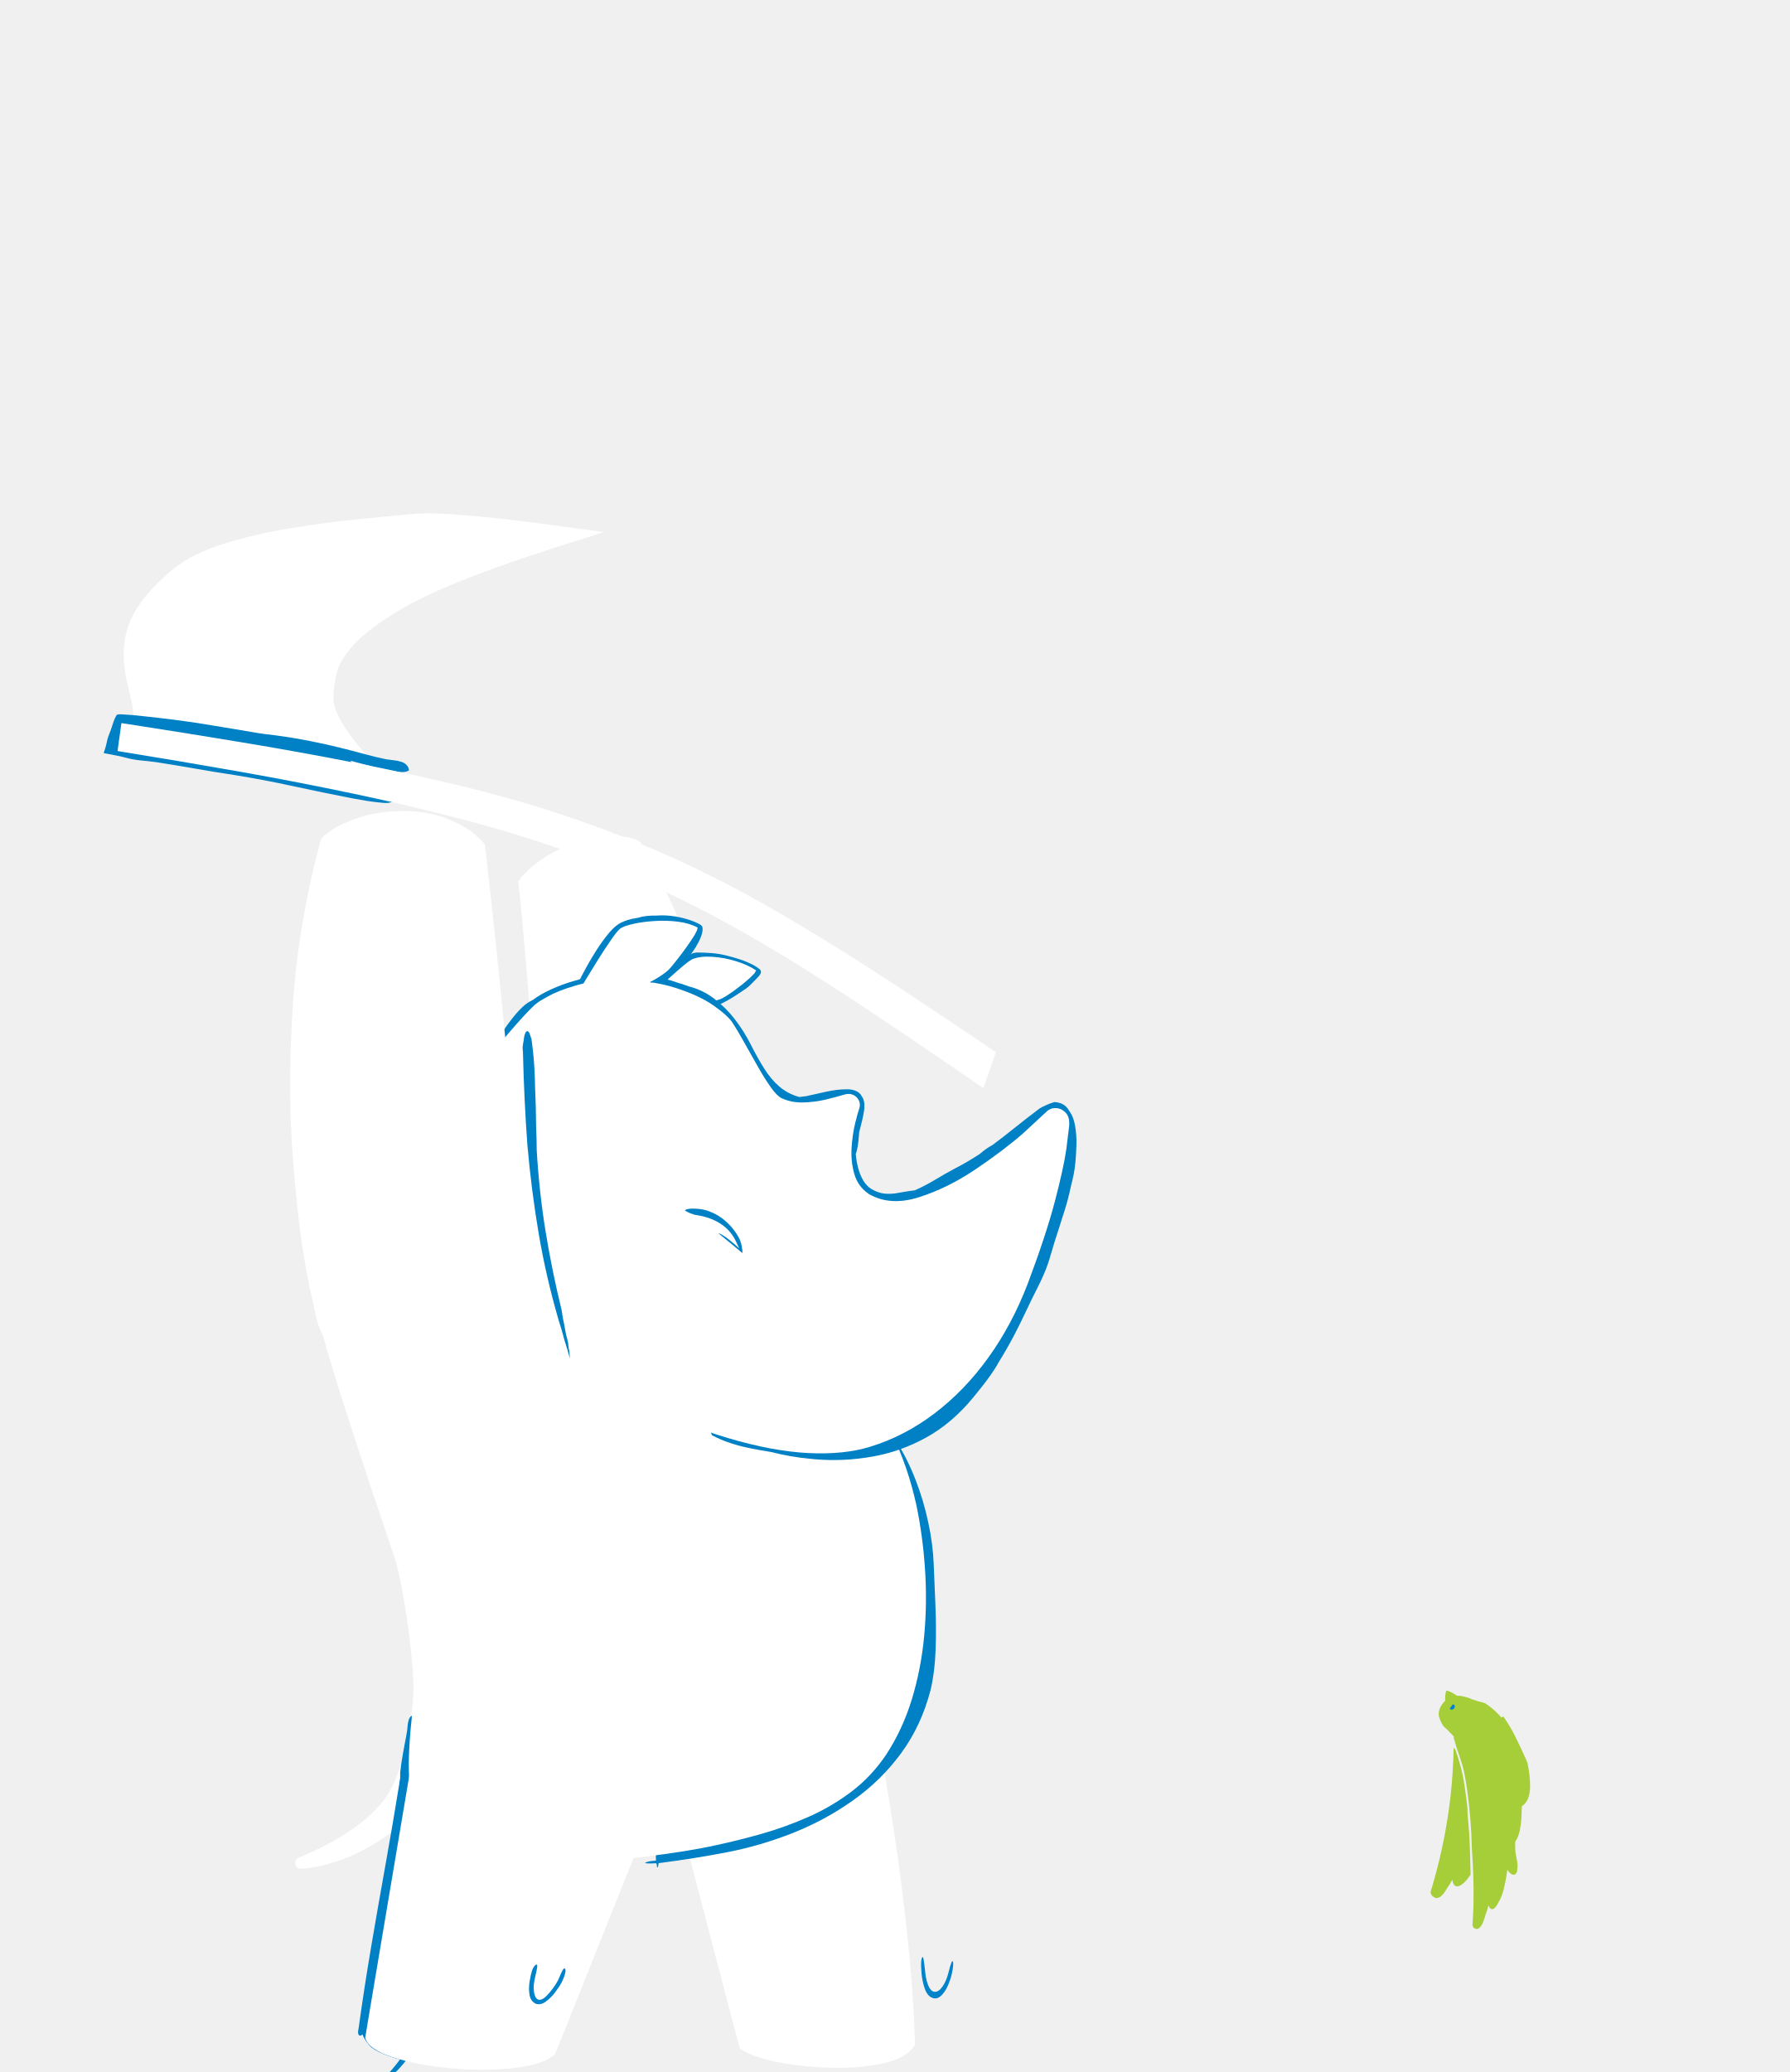
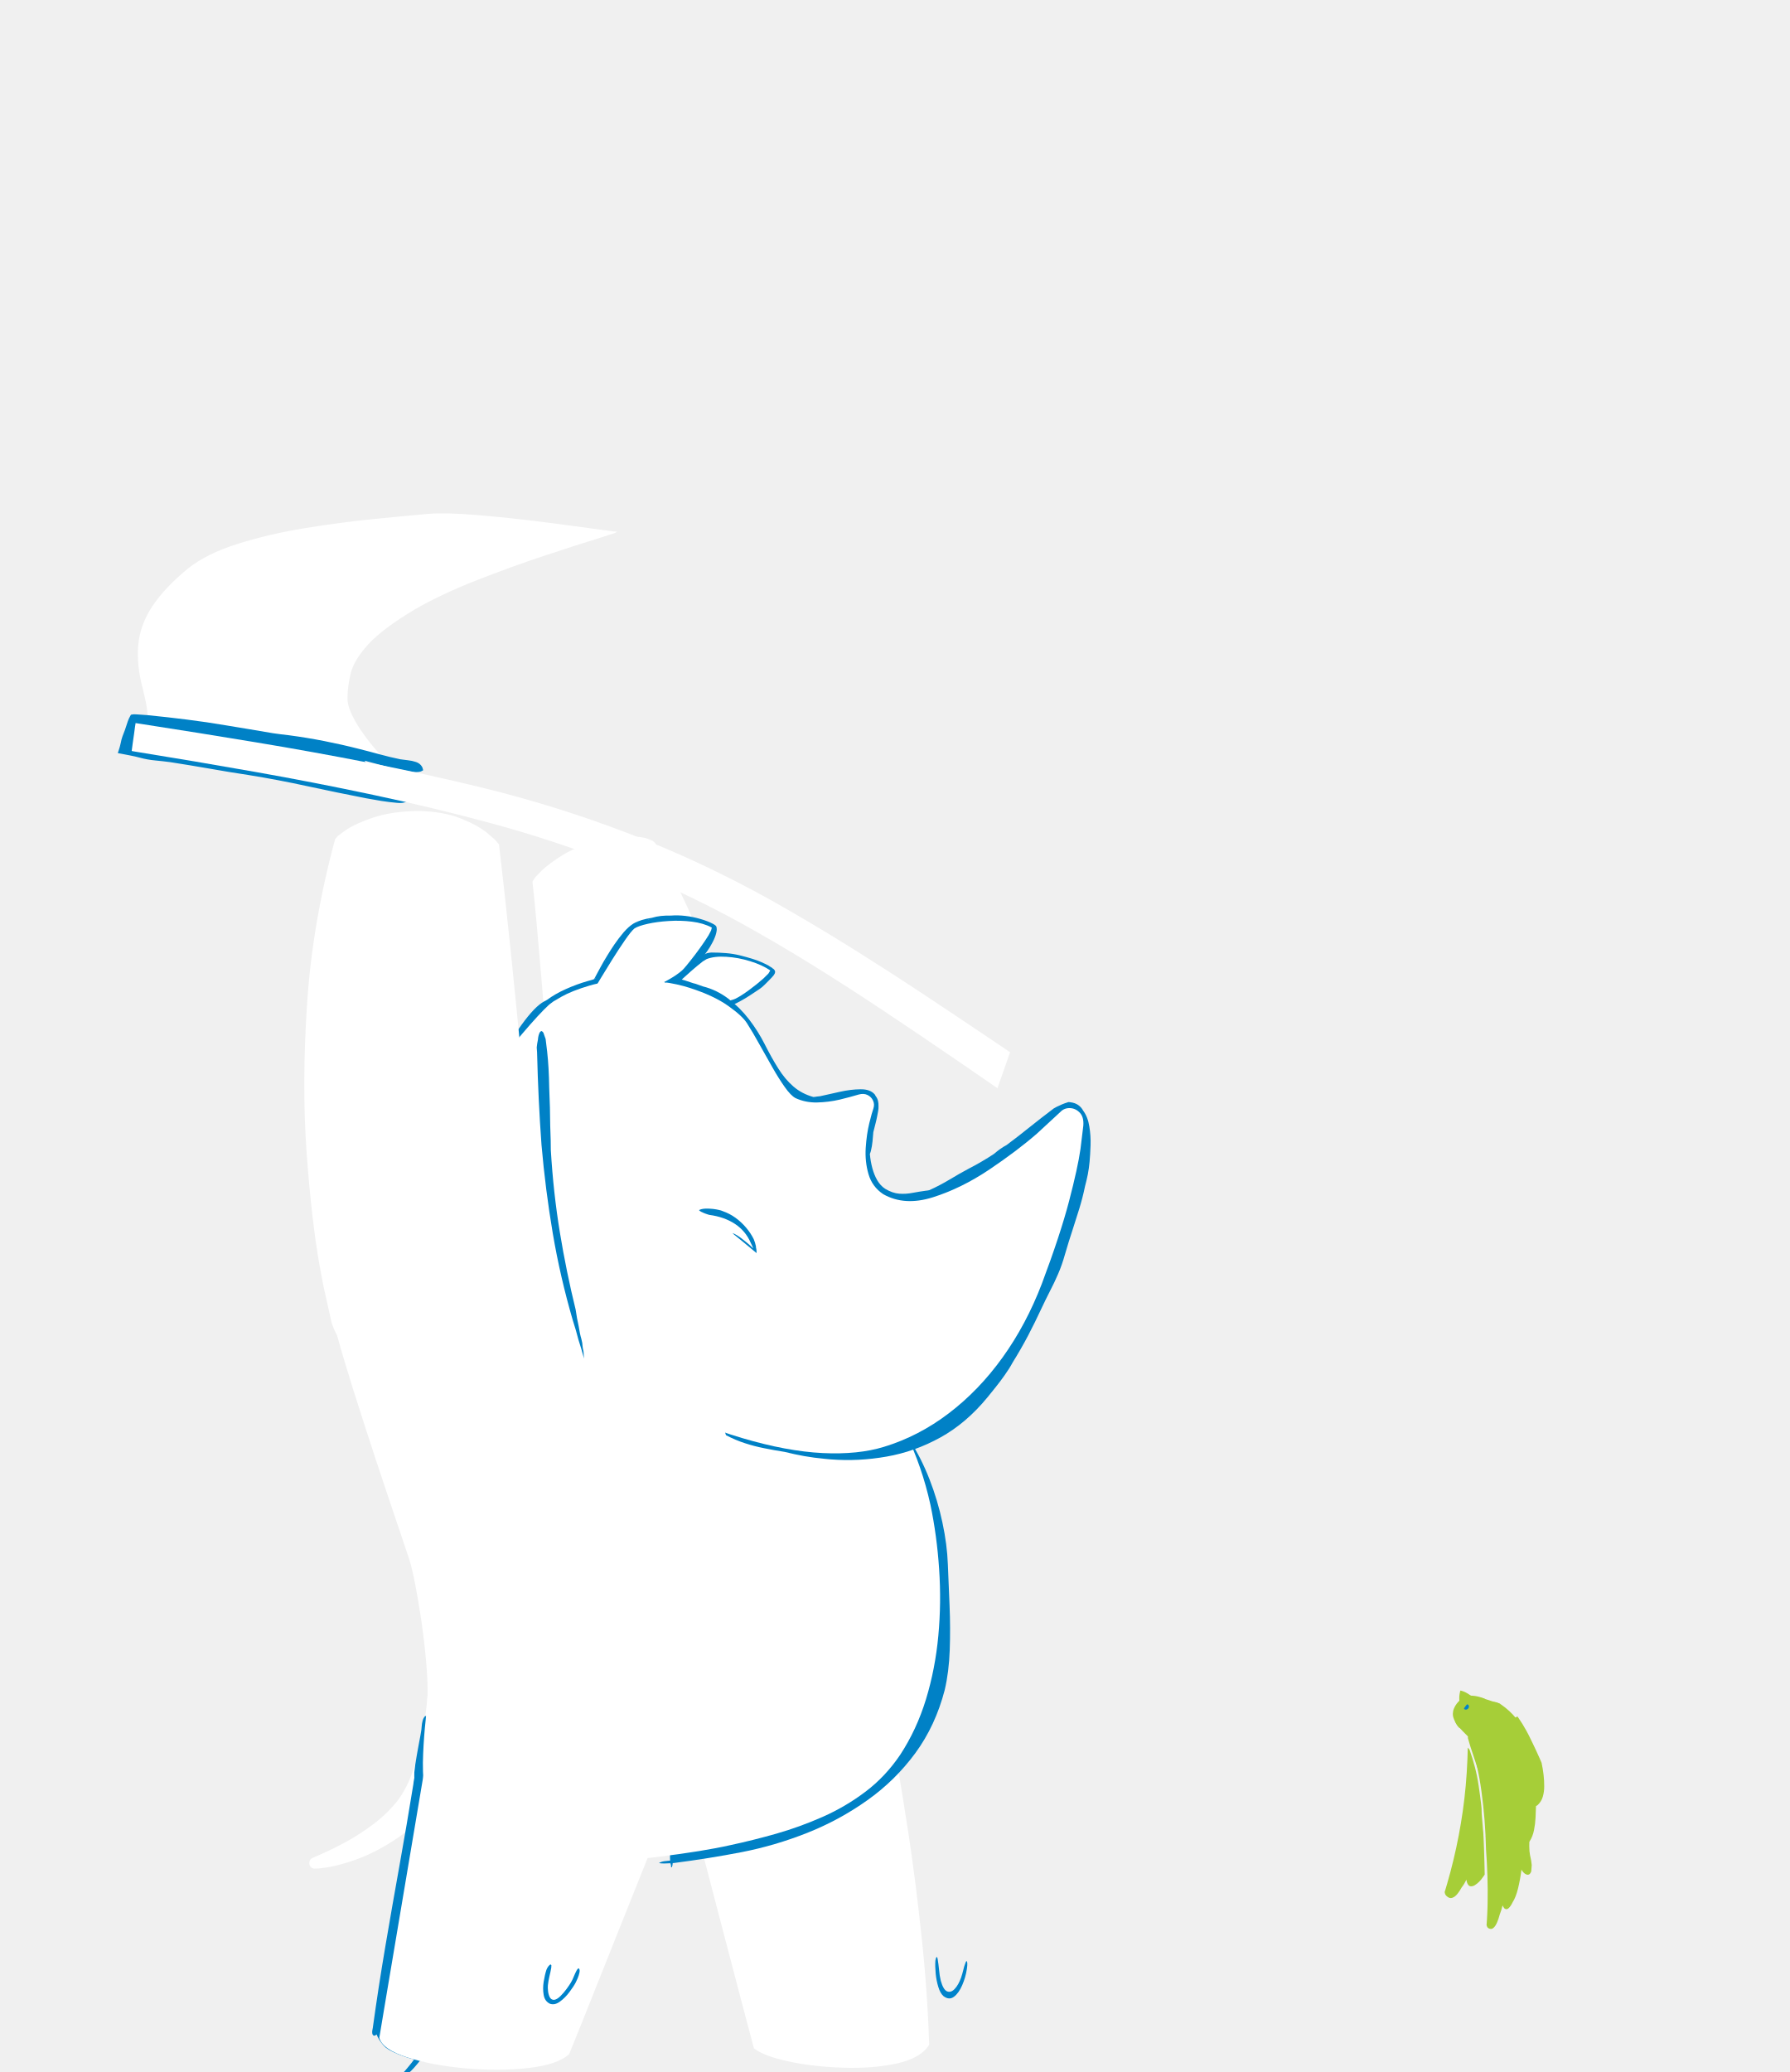
- <svg xmlns="http://www.w3.org/2000/svg" xmlns:xlink="http://www.w3.org/1999/xlink" preserveAspectRatio="none" width="760" height="880" viewBox="620 10 760 880">
+ <svg xmlns="http://www.w3.org/2000/svg" xmlns:xlink="http://www.w3.org/1999/xlink" preserveAspectRatio="none" width="760" height="880" viewBox="614 10 760 880">
  <defs>
    <path fill="#a6ce38" d="M678.4 334.85q-1.8-1.2-3.6-2.45-1.8-1.2-3.55-2.45-5.1-3.6-9.9-7.3-4.85-3.7-9.25-7.55 10.9 19.85 23.85 37.9 12.9 18 22.65 30.15 4.85 6.15 9.95 11.9 5.05 5.75 10.3 11.1-4.2 1.8-7.25 5.05-3.1 3.2-5.4 7.45-.8 1.5-1.5 3.05-.65 1.5-1.2 3.05.8 4.2 2.2 8.2 1.4 4 3.3 7.85 3.35 6.6 7.8 12.55 4.45 5.95 9.45 11.15 3.6 3.75 7.5 7.4 3.9 3.65 8.1 7.25 3.25 2.8 6.6 5.5 3.4 2.7 6.85 5.4 7.75 5.9 15.85 11.55 8.05 5.7 16.25 11.1l.3.2.2.1q.1.05.2.15l1.7 1.1 1.7 1.15q3.75 2.45 7.45 4.85 3.7 2.35 7.35 4.7l8.85 5.65q4.35 2.8 8.55 5.5l3.6 2.3q1.75 1.1 3.55 2.2 3.25 2.05 6.5 4.05 3.2 1.95 6.45 3.85 23.5 13.95 47.15 25 23.6 11.05 48 19.65.35.1.75.25.35.1.75.25 2.1.75 4.25 1.45 2.15.75 4.3 1.45.5-.95 1.1-1.85.55-.9 1.1-1.85 5.3-8.6 11.5-17.15 6.2-8.5 13.15-16.85 11.95-14.35 25.4-27.7 13.45-13.3 27.6-25h-.1l-.2-.1-.65-.15q-.3-.1-.65-.15l-4.3-1.2q-2.2-.6-4.35-1.25-12.8-3.65-25.4-7.85-12.6-4.2-25.05-8.85-7.2-.1-14.3-.25-7.1-.1-13.95-.2-6.8-.3-8.6-3.2-1.8-2.95 1.2-5.4-6-1.3-14.8-3.55t-15.95-4.8l-5.65-2.5-2.65-2.4q-.45-1.5-.35-2.55.1-1.05.7-1.75-9.05-5.05-18.2-10.3-9.2-5.25-18.4-10.35-9.55-5.25-18.85-10.85t-18.45-11.35q-1.95-.3-3.85-1.15-1.95-.85-3.3-1.7-7.2-4.55-14.5-9.05-7.35-4.45-14.75-8.95-1.75.2-3.75-.7-2.05-.9-4.1-2.25-10.05-6.3-20.55-12.8-10.45-6.55-20.9-13.3-8.15-4.35-16.55-9-8.4-4.6-16.85-9.55-.15-.05-.3-.15-.2-.1-.35-.2-5.55-3.25-11-6.6-5.45-3.4-10.75-6.9m5.05-166.55q-2.45-1.35-5.45-2.25-3.05-.95-5.9-.5-.6-.15-1.35-.1l-.95.1q-12.9 1.6-16.75 9.25-3.85 7.6-1.8 18.25 2.1 10.7 7 21.55 1.15 5.6 3.5 11.8 2.3 6.25 5.45 12.65-7.85-4.6-16.8-5.1-8.9-.5-13.6 9.6l-.15.55q-.15.5-.35.9-.35 1.1-.65 2.5l-.35 1.7q-1.25 7.25-.6 15.1.65 7.9 3.05 15.1.55 2.35 1.2 4.75.7 2.4 1.5 4.85l2.55 1.7q1.3.9 2.55 1.75 1.9 1.3 3.85 2.6l5.05 3.45q2.25 1.5 4.5 3.05l4.55 3.05 7.6 5.1 7.6 5.1v.05l5.15 3.4q4.8 3.25 9.65 6.45 4.85 3.2 9.65 6.4 11.25 7.4 22.55 14.75 11.25 7.3 22.6 14.45 4.85 2.65 9.5 5.35 4.65 2.7 9.05 5.45 10.45 6.4 21.45 12.7 11 6.25 20.75 13.2.35.25.65.5l.7.5q3.6 2.1 7.25 4.15 3.6 2.05 7.25 4.1 12.35 6.7 24.7 13.2Q862 426 874.35 432.3q27.35 14 54.25 24.4 26.85 10.4 55 18.75 2.3-.1 4.6-.15 2.3-.05 4.65-.15-7.6-5.55-15.1-11.15-7.45-5.6-14.8-11.3-62.25-48.05-116.65-100.1-54.4-52.05-101.35-107.1-12.1-14.2-23.75-28.5-11.6-14.35-22.75-28.85-3.8-4.95-7.55-9.9t-7.45-9.95z" id="a" />
    <path fill="#a6ce38" d="M1347.85 394.9l-2.35-1.95-6.25-.1q-7.3 2.2-14.3 4.2-7 2-13.35 3.35-.3.05-.55.1l-.6.1q-81.6 22.4-169.2 31.25-87.6 8.85-178.4 7.8-40.75 1.6-81.8 1.55-41.05-.05-82.05-2.25-6.1-.35-12.15-.7-6.1-.4-12.15-.85-2.55-.2-5.15-.4l-5.2-.4q-7.95-.65-16.1-1.4-8.15-.8-16.4-1.75-2.6.5-5.5 1.65t-4.25 3.25q-.5.2-.85.65l-.45.6q-5.75 8.05-1.3 14.65 4.4 6.6 14.8 11.75 10.35 5.15 22.4 8.85 5.5 2.7 12.2 5.1 6.7 2.4 14 4.5-1.35.5-3.15 1.3-1.75.8-3.15 1.7-1 .6-1.95 1.15l-1.8 1.2q-.1.25-.4.4l-.35.2q-5.6 6.15-.9 12.55 4.7 6.45 14.65 12.1 14.65 11.2 40.3 18.65 25.7 7.5 52.65 11.9 27 4.4 45.5 6.45 8.05.95 15.8 1.55 7.75.6 15.25.9-.7 3.35.35 6.95 1.1 3.6 3.5 7.4.85 1.4 1.9 2.75 1 1.35 2.1 2.65 12.65 9.7 30.9 14.2 18.2 4.5 37.5 6.1 19.35 1.6 35.3 2.6 0 1.25.45 2.45.5 1.2 1 2.05 8.65 12.5 23.3 17.4 14.65 4.9 30.25 5.25 17.15.75 35.7-.75 18.5-1.5 37.5-4.8 3.65-1.35 7.3-2.65 3.6-1.35 7.25-2.7 12.65-4.8 25.1-9.75 12.4-4.95 24.55-9.95 5.05-2.1 10.05-4.2 5-2.05 9.95-4.15 1.6-.65 3.15-1.3 1.55-.7 3.15-1.35 4.5-1.95 9.05-4.05 4.55-2.05 9.1-4.2 10.5-4.95 20.75-10.35 10.25-5.4 20.05-11.2 1.4-.8 2.7-1.65l2.7-1.6.3-.2.3-.2-.1-.3q-.05-.15-.15-.25-.15-.1-.35-.2-.15-.1-.35-.15-1.25-4.15-2.6-8.05-1.35-3.9-1.75-5.45-7.8-28.7-18.55-57.2-10.75-28.5-19.5-57.3-.15-.5-.35-1.55-.2-1.05-.6-2.4 8.85-2.95 16.9-6.25 8.05-3.35 15.2-7l7.35-4.7 2.15-3.55M796.3 497.5l-.5-.3q-.2-.15-.45-.3.05-.2.1-.35l.1-.4q.2.35.35.7.2.3.4.65m-19.35 4.9q.05.15.05.3-1.05-1-1.8-2.05-.75-1-1.15-2.05.6.9 1.3 1.75l1.5 1.7q.05.15.1.35z" id="b" />
    <path fill="#a6ce38" d="M793 728.5l11.5 6.7q11.3 6.35 30.65 14.8 19.35 8.4 43.85 15l10.25-22.7q9.2-21.4 21.05-49.5 11.85-28.05 20.8-49.35l9.4-22.45-25.4-11.05L793 728.5z" id="c" />
    <path fill="#a6ce38" d="M1126.45 316.6L1108 333.45q-14.65 14.1-33.35 32.25-18.65 18.15-34.45 33.25l-21.7 19.8-8.05 10.4-12.75 20.6q-15.1 25.65-35.4 58.2-20.25 32.5-41.55 58.35-21.3 25.85-39.45 31.45-17.95 5.3-28.25 17.8-10.35 12.55-10.6 22.95-.3 10.4 11.85 9.2l15.85-6.4 10.7-7.15 12.55-9.8q14.75-11.35 52.2-26.75 37.4-15.35 80.1-32.95 42.65-17.65 73.1-35.85 47.5-29.5 74.95-54.9 27.45-25.4 41.6-51.7 14.15-26.35 21.75-58.6 5.1-24.15-9.25-35.75-14.4-11.55-36.8-14.45-22.45-2.9-41.45-1.1l-15.3 1.95-7.85 2.35z" id="d" />
    <path fill="#a6ce38" d="M1037.75 310.3q-28.5-9.5-51.15-7.95-22.7 1.55-28.75 13.2-5.15 11.9-9.05 29.15-3.95 17.3-7.2 35.75t-6.4 34q-.95 11.1 24.45 14.2 25.4 3.15 59.95 1.7 34.55-1.45 61.15-4l28-2.85-4.85-21.15q-4.55-19.6-9.1-39.35l-5.05-21.65q-23.5-21.55-52-31.05z" id="e" />
    <path fill="#a6ce38" d="M1012.35 269.55q-15.25 1.75-24.45 7.2-9.2 5.5-13.5 10.45-4.35 4.65-9.75 13.8t-9.85 19.5q-4.45 10.35-5.9 18.45-.9 7.85 8.25 17.3 9.1 9.5 24.1 16.95 14.95 7.45 31.55 9.2 16.7 1.25 34-2.55 17.35-3.85 30.2-10.35 12.85-6.5 16.1-13.25-.1-7.45-4.95-25.25-4.8-17.75-14.3-34.75-9.55-17-23.7-22.1-22.55-6.3-37.8-4.6z" id="f" />
    <path fill="#a6ce38" d="M1099.4 333.3q11.45-10.2 19.2-22.3l-3.55-2.1-10.1-4.2q-13.4-5.25-36.75-7.1l2.95 10.5q3.05 9.8 6.7 21.3 3.65 11.5 5.55 17.3l16-13.4z" id="g" />
    <path fill="#0083CB" d="M1035.4 302.25l-1.9-1-2-.6-2.15-.2-2.1.2-2 .6-1.9 1-1.6 1.35-1.35 1.65-1 1.85-.65 2.05-.2 2.1.2 2.1.65 2.05 1 1.85 1.35 1.65 1.6 1.35 1.9 1 2 .6 2.1.2 2.15-.2 2-.6 1.9-1 1.6-1.35 1.35-1.65 1-1.85.65-2.05.2-2.1-.2-2.1-.65-2.05-1-1.85-1.35-1.65-1.6-1.35z" id="h" />
    <path fill="#a6ce38" d="M1040.4 290.7q-3.7-5.25-11.25-5.6-8.85.45-13.2 7-4.3 6.5-5.15 14.65l35.45.25-1.05-5.7q-1.1-5.3-4.8-10.6z" id="i" />
    <path fill="#FFF" d="M1346.35 244.85l1.55-10.2.75-2.95-1.9.6-7.9 5.4q-10.85 7.75-29.2 19.95t-39.85 23.75q-21.5 11.5-41.75 17.2-26.2 6.75-44.3 5.6-18.1-1.15-31.25-6.75-13.15-5.65-24.45-12.3-7.4-4.25-15.95-12.7-8.5-8.45-16.6-18.45-8.15-10-14.3-18.9-6.15-8.85-8.85-13.95l-12.3 161.15q3.1 1.2 7.7 4.15 4.55 2.95 10.1 7.1 5.5 4.15 11.5 8.85 22.35 17.9 42 28.25 19.7 10.4 39.9 14.2 20.2 3.85 44.2 2.05 18.65-1.7 35.15-13.25 16.5-11.5 30.3-27.9 13.8-16.35 24.4-32.6 10.6-16.2 17.5-27.25 5.45-9.2 10.05-27.95 4.6-18.75 8.05-39 3.4-20.3 5.45-34.1z" id="j" />
    <path fill="#0081c6" d="M983.35 287.8q-2.8-12.2-6-24.35-3.2-12.2-6.6-24.2l-1-3.3q-.5-1.65-1-3.25-.25-.75-.5-1.55-.25-.75-.65-1.45l-.25-.5-.1-.1-.7-.15q-1.15-.3-2.7-.3-1.5.05-2.7.1-1.55.1-3.1 0-1.5-.1-3 .05-.65.1-1.35.25-.7.1-1.35.2-.4.05-.75.1-.4 0-.75.05l-.9.05q-.7.05-1.3.05.05.4.15.85l.15.6q.65 3.15 1.35 6.35.7 3.2 1.2 6.4.75 4.75 2.1 9.45 1.35 4.7 2.55 9.35 2.95 12.25 5.75 24.6 2.75 12.3 5.75 24.55 4.4 18.6 8.05 37.35 3.7 18.8 7.65 37.5 1.05 4.85 2.2 9.7 1.15 4.8 2.55 9.6.2.8.5 1.6.25.75.6 1.5.2.4.4.75l.4.7q.2.3.7 1 .55.7 1.1 1.3.5.4 1.2.6.65.2 1.15-.05.95-.55 1.1-1.4.2-.9.05-1.9-.15-1-.3-1.9-1.75-13.45-4.05-26.95-2.35-13.5-4.9-26.8-1.25-6.35-2.25-12.55-.95-6.2-1.55-12.7-.4-4.9-.7-9.8l-.5-9.8-.05-.85q0-.65-.05-1.2.1.4.2.95l.1.65q1.05 4.85 2.3 9.7 1.2 4.8 2.15 9.75 1.1 6.4 2.15 12.9 1.1 6.55 2.65 12.9 1.55 6.4 4.1 12.4.9 2.15 1.25 4.35.3 2.25.8 4.45.05.35.15.75.05.35.2.7l.5 1.15.45.5.3-.1.25-.9q.05.45.2 1l.1.7q1 5.8 1.9 11.65.85 5.85 2.2 11.55.55 2.25 1 4.55.45 2.35 1.35 4.45.15.45.35.8.2.4.45.8l.1.2.3.35q.35.5.75.8.4-.35.75-.8l.3-.4.15-.25q.95-1.9.65-4.55-.3-2.65-1.05-5.3t-1.2-4.6q-1.35-6.6-2.4-13.35-1.05-6.75-2.2-13.4-1.9-11.25-4.25-22.4-2.35-11.15-5.2-22.2-.6-2.45-1.3-4.85-.65-2.4-1.25-4.9-1.65-7.4-3.4-14.75-1.75-7.4-3.45-14.8z" id="k" />
    <path fill="#FFF" d="M998.6 380.5q-7.55-35.8-15.85-71.4-8.3-35.65-16.9-71.3-.1-.4-.2-.85l-.2-.8-.25-1.05q-.2-.8-.35-1.45l-1.65.45-3.3 1q-1.65.45-3.3.95-.4.15-.85.25-.4.1-.8.25l-1 .3q-.8.2-1.45.45.1.45.2 1l.15.65q8.9 37.65 17.4 75.45 8.5 37.75 16.05 75.7 7.6 37.95 13.65 76.2 6.6 41.65 9.85 83.6 3.2 42 2.6 84.15-.45 26.35-1.95 52.65-1.5 26.3-3.65 52.55-2.15 26.25-4.55 52.5-.4 4.15-.75 8.3l-.8 8.3q-.05.4-.05.8-.05.45-.1.85l-.1 1.35q-.1 1.05-.2 1.95l-.1 1-.05.45v.25l-.15 1.65q-.1.85-.15 1.65-.05.45-.1.85l-.2 2.1q-.1.95-.15 1.8.45 0 1-.05h.65q3.35 0 6.7-.05l6.7-.1h2.5q.05-.45.1-.95v-.45l.05-.2q2.5-28.8 4.8-57.6 2.35-28.8 4.05-57.65 1.7-28.85 2.4-57.75 1.05-49.25-3.05-98.3t-12.7-97.55q-6.4-36.1-13.95-71.9z" id="l" />
    <path fill="#FFF" d="M656.95 766.95l-8.05-.8q-1.6 0-2.6 1.1-1.05 1.1-1.1 2.55-.05 1.5 1.3 2.7l2.6 1.4 5.45 2.2q6.9 2.6 18.4 4.6 11.45 2 26.2 1.2 14.7-.75 31.5-6.45 11.65-4.35 21.95-12.65 10.35-8.3 18.3-17.35 8-9.05 12.6-15.55l4.8-7.25-1.05-1.4-2.9-2.8q-3.8-3.5-8.4-7.55-4.65-4-7.35-6.3-2.1 3.35-7.35 10.9Q756 723 748.5 732q-7.45 9.05-16.15 16.9-8.75 7.85-17.75 11.9-9.9 4.1-20.75 5.6-10.85 1.45-20.6 1.35-9.7-.15-16.3-.8z" id="m" />
    <path fill="#FFF" d="M1093.3 494.05q-10.65-14-24.1-27.15-13.45-13.15-27.2-21.2-13.7-8.05-25.25-6.8-14.25 2.2-21.4 8.35-7.2 6.15-9.6 14.3-2.4 8.15-2.2 16.45.15 8.25.6 14.7l2.15 16.4 5.1 27.3q6.6 32.75 15.7 74.4 9.1 41.6 17.3 79.25 8.2 37.65 12.15 58.4l2.55 2.15 4.95 2.75q6.15 3.05 15.3 5.5 9.2 2.4 19.65 2.35 14.9-.4 23.45-2.9 8.6-2.55 12.2-5.25l2.75-2.35.95-1.5q10-49.1 11.6-88.35 1.6-39.2-2-68.25-3.55-29.05-9-47.6-5.5-18.55-9.6-26.25-5.4-10.7-16.05-24.7z" id="n" />
    <path fill="#0081c6" d="M974.65 183.5l-.55-.3q-.3-.15-.45-.15-.55-.15-1.25-.35l-.85-.3q-5.2-1.15-9.95-1.35-4.7-.2-9.55-.05-4.5.15-9.05 1-4.55.85-9.2 2.1-.45.15-.85.3-.4.15-.7.3-1.1.4-2.05 1.15l-.75.6-.3.3q-2.45 2.35-4.5 5.1-2.05 2.75-4.15 5.5-3.4 4.45-6.55 9-3.1 4.55-6.2 9.05-.95 1.5-.45 2.6.5 1.1 1.75 1.15 1.3.05 2.65-1.7.35-.45.65-.9.35-.45.65-.9.25.95 1.3 1.65 1.1.7 2 1.15-1.65.75-1.8 1.85-.15 1.1.95 1.8 1.05.75 3.1.2 3.9-1.1 7.95-2.05 4.1-.9 8-2 4.5-1.3 8.9-2.6 4.45-1.25 8.85-2.65.35-.15.65-.3.3-.15.55-.4.45-.1.95-.4.5-.25 1.05-.7 2.5-2.05 5.1-4.55 2.6-2.5 4.85-4.9 1.6-1.7 3.2-3.35 1.6-1.7 2.85-3.65 1.15-1.8 2.4-3.7 1.3-1.95 2.15-3.6.6-1.2.5-2.2-.1-.95-1.4-1.65l-.45-.1z" id="o" />
    <path fill="#FFF" d="M972.45 187.3l.8-2.2q-5.8-2.05-13.85-2.25-8.05-.25-15.7 1.35-7.65 1.55-12.25 4.8l-2.15 2.1-3 3.7q-3.5 4.45-7.3 9.8-3.8 5.35-6.45 9.25l-2.85 4.1 2.05.95q1.9.85 3.9 1.7l1.65.6.85.15q11.05-3.45 18.05-5.5t11.25-3.7q4.25-1.6 7.1-3.75 3.1-2.55 7.5-7.55 4.45-5.05 7.85-9.7l2.55-3.85z" id="p" />
    <path fill="#0081c6" d="M739.45 692.55v-.7q-.05-.6-.65-.9-.55-.7-1.35-.65-.85 0-1.4.4-.8 1.25-.8 3.1 0 1.9.3 3.5l.35 2.25q.3 3 .65 9.5.4 6.55.95 12.75l.65 5.2.75 3.15.1.15q.05 1.5.2 2.7.15 1.15.2 1.6 2.25 26.15 4.05 52.4 1.8 26.3 3.85 52.55 2.05 26.25 4.9 52.4.05.6.1 1.6t.45 1.95q.35.95 1.35 1.35.45-.05.85-.3.35-.25.65-.65 1.05 1.7 2.6 3.35 1.55 1.6 3 2.85 1.5 1.2 2.3 1.7 1.85 1.05 4.95 2.2 3.1 1.1 6.85 2.05 3.75.95 7.5 1.5-.9 2.15-1.95 4.15-1 2.05-2.1 3.95-.4.5-1.1 1.65-.75 1.2-.35 2.5 1.55-.55 2.9-1.9 1.4-1.35 2.45-2.8 1-1.45 1.4-2.2.75-1.2 1.35-2.45.65-1.2 1.25-2.4 2.8.25 5 .1 2.25-.15 3.6-.8l.9-.2q.65-.1.75-.85-1.6-1.65-4.05-1.95-2.45-.3-4.45-.15 1.75-4.1 3.75-8.1 1.95-4 5.05-8.1 4.75-6.55 6.05-19.5 1.35-12.95.35-28.35-1-15.45-3.35-29.4t-5.05-22.55q-5.45-17-13.75-33-8.35-16-18.55-31.25-10.2-15.2-21.35-29.85l-.65-.8-1-1.2q-.1-.45-.25-.85-.1-.4-.2-.7z" id="q" />
    <path fill="#FFF" d="M743.95 723.9l2.15 27.15q2.05 25.8 4.75 59.75 2.65 33.95 4.75 59.8l2.2 27.3q3.95 7.25 20.65 10.8 16.7 3.55 37.9 3.45 21.25-.15 38.8-3.95 17.6-3.8 23.3-11.25l3.35-23.35q3.1-22.15 7.15-51.25 4.1-29.1 7.2-51.25l3.35-23.45q-9.85-10-28.9-17.35-19.05-7.35-42.25-11.05-23.25-3.7-45.6-2.8-22.35.9-38.8 7.45z" id="r" />
    <path fill="#0083CB" d="M943.65 840.8q-1.05-2.05-1.45-3.45-.75-2.75-1.15-5.5-.35-2.8-.9-5.5l-.5-1.5-.55-.4q-.6.1-1.05 1.35-.4 1.2-.4 2.45.15 3.15 1.1 7.5.95 4.35 3.1 7.95 2.1 3.6 5.8 4.45 3.45.45 5.8-2.6 2.35-3 3.65-7.05 1.3-4.05 1.65-6.75.15-1 .2-2.9.05-1.9-.25-3.6-.3-1.75-1.25-2.3l-.2-.05q-.15 0-.2.05-.35.35-.45.85l-.15.7q-.25 1.9-.3 3.9 0 2-.35 3.95-.3 1.7-1.15 4.5-.85 2.8-2.15 5.3-1.3 2.45-3 3.1-1.75.45-3.3-.95-1.5-1.45-2.55-3.5z" id="s" />
    <path fill="#FFF" d="M803.6 759.1l4.75 21.7q4.5 20.6 10.5 47.7 5.95 27.1 10.55 47.75l4.9 21.75q6.05 4.2 22.45 7.3 16.4 3.1 36.25 3.95 19.85.9 36.4-1.55 16.5-2.5 22.85-9.4 2.05-28.3 1.35-56.85-.65-28.6-2.55-52.65-1.95-24.05-3.65-38.75l-1.7-15.3q-19.15-5.55-37.35-5.35-18.25.15-35.8 4.4-17.55 4.25-34.75 11-17.15 6.75-34.2 14.3z" id="t" />
    <path fill="#0083CB" d="M943.35 838.65q-1.2-2.6-1.95-5.7-.8-3.05-1.8-5.85l-.4-.7-.3-.15q-.3.15-.45.85-.15.7-.15 1.4.2 3.1 1.2 6.95 1 3.8 2.75 6.95 1.7 3.15 4.05 4.3 4 1.55 6.85-1.1 2.85-2.65 4.45-7.45 1.6-4.75 1.75-9.5v-1.7q-.05-1-.25-1.8-.25-.75-.7-.7-.15.3-.3.65l-.15.5q-.6 2-.85 4.2-.3 2.15-.8 4.3-1.15 4.45-3.3 7.15t-4.75 2.35q-2.55-.35-4.9-4.95z" id="u" />
    <path fill="#0081c6" d="M946.8 704.9q-5.8 13.35-10.55 27.05-4.7 13.7-8.9 28.9-.8 2.85-2.15 7-1.35 4.15-2.7 8.8-1.4 4.65-2.35 9.1-.2-.1-.4-.15-.25 0-.5.1.2 1.1 0 2.4-.25 1.3-.55 2.35l-.35 1.35q-.2 1.4-.3 3.45-.1 2.05.05 4-1.6.1-3.7.4-2.1.3-3.4 1.2 1.25.25 3.35.25 2.05 0 3.95-.15.1.35.15.65l.2.5v.8q-.05.6.55.65.2-.5.35-1.2.15-.7.2-1.5.4-.05.65-.05.3-.05.5-.05 10.45-1.35 21.4-3.1 11-1.75 21.25-3.75 21.3-4.15 41.85-12.3 20.5-8.15 38.2-20.75 17.7-12.55 30.5-29.95 12.8-17.45 18.7-40.15 2.7-11.45 3.2-25.4t-.1-28.2q-.55-14.2-1.1-26.4-.45-12.6-3.45-26.55-2.95-14-8.25-27.6-5.3-13.55-12.6-24.9.8-.4 1.65-.8l1.7-.8q1.7-.75 2.4-1 .75-.25.6-.8l-.3-.8-.7-1.35q-.2-.3-.6-.25-.35 0-.5.25-1.1.25-2.4.85-1.25.6-2.25 1.1l-1.3.65-.25.1q-.9-1.35-1.9-2.6-.95-1.3-1.95-2.55l-.4-.55q-.3-.5-.7-.8-.1-.15-.15-.3-.05-.15-.3-.15.05 1.45 1.15 3.6 1.1 2.2 2.35 4.1-19.85 8.5-35.45 25.5-15.6 17-28.1 38.45-12.5 21.5-22.95 43.5-10.5 21.95-20.05 40.4-7.5 14.15-13.3 27.45z" id="v" />
    <path fill="#FFF" d="M747.9 407.05l-8.1 1.05q-7.65 1.2-17.15 5.7-9.55 4.5-15.6 14.2-6.05 9.75-3.35 26.65 1.65 8.35 6.9 25.9 5.25 17.55 12.5 39.9 7.2 22.35 14.85 45.1 7.65 22.8 14.05 41.7 1.65 5 3.75 15.45 2.05 10.5 4 23.55 1.9 13.1 3.05 25.9 1.15 12.8.95 22.55-.25 6.1-1.25 15.65-1.05 9.5-1.55 20.9-.55 11.4.7 23.1 1.2 11.7 5.35 22.15 6.7 14 30.1 19.4 23.45 5.4 54.15 4.95 30.75-.45 59.4-4t45.9-7.45q14.05-3 29.05-7.25 15.05-4.3 29.65-10.75 14.55-6.45 27.25-16.05 12.65-9.6 21.95-23.35 10.5-16 16.45-35.4 5.9-19.35 7.85-40.45 1.95-21.1.5-42.35-1.4-21.25-5.55-41-5.3-24.15-15.7-45.6-10.4-21.5-21.85-38.2-11.4-16.7-19.8-26.6l-9.65-10.75-43.05-7.85q-40.05-6.7-92.3-15.2t-91.8-14.85l-41.65-6.7z" id="w" />
    <path fill="#0081c6" d="M1162.4 196.4q-2.35-.6-5.15.05-.25.05-.85.2-.65.1-1 .55-1.35 1-2.9 2.45-1.55 1.5-2.75 2.75l-1.45 1.7q-5.55 8.65-10.45 16.8-4.9 8.2-10.05 16.1-1.65 1.8-3 3.85-1.4 2.05-2.6 4.25-2.7 3.7-5.7 7.35-3 3.7-6.4 7.4-4.5 5.05-9.15 10.9-4.7 5.85-9.9 11l-.7.45-.7.4-.25.1q-4.2 2.25-8 4.55-3.75 2.3-7.9 3.5-4.15 1.2-9.5.2-3.55-.8-6.7-3.4-3.1-2.6-5.7-6.35-2.6-3.75-4.55-8v-1.3q-.05-.6-.05-.8-.35-3.15-1.1-6.1-.75-2.95-1.55-5.85-.3-2.95-.55-5.6-.25-2.7-.6-4.85-.3-1.75-.55-3.4-.25-1.6-.9-3.2-.55-1.7-1.5-3.1-1-1.45-2.55-2.4l-.45-.45q-.2-.15-.35-.25-3.9-2.15-9.7.1-5.8 2.2-11.95 6.2-6.1 4-11 7.15-1.05.5-1.9.95l-1.15.65q-.25.1-.45.2l-.4.2q-7.75.65-14.45-1.9-6.65-2.5-13.1-7.55-6.45-5-13.55-11.7-6.7-6.3-14.85-11.5-8.15-5.15-17.1-7.9-8.95-2.75-18-1.75-1.35.1-3.2.05-1.9-.05-3.6.2-5.55.05-10.85.65-5.35.6-10.25 1.75-5.1 1.25-10.7 3.4-5.65 2.2-11.15 4.75t-10.2 4.9q-4.9 2.45-10.9 6.95-6.05 4.45-11.6 9.9t-9.05 10.85q-.85.9-1.5 1.7-.65.8-.95 1.2-2.3 3.15-4.45 8.7-2.15 5.6-3.95 12.65-2.35 5.55-3.55 10.75-1.2 5.2-.7 11.05-1.1 8.55-1.1 15.65 0 7.15 1.4 11.45 1.8 4.65 7.1 10.45 5.3 5.85 11.3 11.45 6 5.65 9.9 9.6 7.5 8.25 12.7 14.05 5.15 5.85 11.55 10 6.35 4.2 17.55 7.45 12.25 3.6 24 6.35 11.8 2.75 23.75 4.4 11.9 1.65 24.6 1.85 6.45 0 13.1.3 6.6.2 13.1 1.4 6.45 1.15 12.5 3.95 6 2.75 11.25 4.4 5.25 1.65 10.4 3.85 5.2 2.25 10.9 6.55 2 1.55 5.5 3.95 3.45 2.45 7.8 5.2 4.3 2.8 8.85 5.35-5.25 5-10.2 10.65-4.95 5.7-8.1 11.3-3.15 5.6-3 10.25.05.6.15 1.2.1.6.3 1.15.35.8.75 1.55t.85 1.45q.2.3.45.6l.5.5-.3-.05q.3.5.7 1 .35.5.75.95 6.85.9 13.25.6 6.35-.25 12.75-1.3 6.4-1 13.25-2.4 6.3-.7 12.7-1.85 6.45-1.2 12.9-2.95.95-.2 1.9-.5 1-.25 2-.55 17.25-4.95 33.15-14.3 15.9-9.3 28.4-23.8 12.5-14.5 19.65-34.95 1.15-3.3 2.65-7.8 1.55-4.55 2.9-9.55 1.4-5 2.1-9.75 2.05-9.8 3.4-19.6 1.3-9.8 2.1-19.15.65-7.1 1.4-13.1.8-6 1.15-12.15.4-6.1-.15-13.55-.55-8.3-.75-15.85-.25-7.55-.6-14.9-.35-7.35-1.45-15-.35-4.05-.95-8.05-.65-3.95-1.65-7.8-1.15-4.45-3.05-10.35-1.9-5.85-4.9-11.2-2.95-5.4-7.25-8.25-1.85-1.65-4.2-2.25m-140.65 44.55l.1-.05v.05h-.1m-37 11.1l-.4-.15-.15-.1q.11.07.2.1.2.05.35.15z" id="x" />
    <path fill="#FFF" d="M1122.8 255.7q-12.8 17.7-28.05 29.6-15.25 11.9-30.8 9.35-8.3-2-13.3-8.85-4.95-6.8-7.45-15.35-2.45-8.5-3.25-15.75-.75-7.2-.75-10-.1-2.8-1.95-4.65-1.8-1.85-4.5-2.15-2.75-.3-5.5 1.7-4.35 3.3-10.4 7.4-6.1 4.05-13.1 6.85-6.95 2.75-14 2.2-3.45-.5-8.85-4.25-5.45-3.75-11.9-9.25-6.45-5.45-12.9-11.05-6.45-5.65-11.95-9.85-4.35-3.5-15.35-6.45-11-3-27.4-2.25-16.45.75-37.2 8.4-14.4 5.75-23.85 12.85-9.45 7.1-14.4 12.95l-3.95 4.8-1.85 2.85q-3.9 7.5-10.1 24.3-6.15 16.8-12.5 35.55-6.35 18.75-10.65 32.1l-4.5 13.95 2.3 7q2.15 6.55 8.1 17 5.9 10.4 17.45 22.55 11.5 12.15 30.5 23.85 23.6 13.95 47.2 22.7t43.5 13.25q19.9 4.5 32.5 5.75 38.15 4.1 68.2 2 30-2.05 51.95-9.05 21.95-7 35.85-17.7 18.65-14.25 31.8-34.95 13.2-20.7 20.3-46.1 7.1-25.35 7.6-53.75.4-33.9-1.65-56.3-2.05-22.35-4.55-34.35l-3.4-14.8q-1.5-5.4-5-7.1-3.5-1.7-6.95-.55t-4.9 4.4l-9.45 18.5q-8.2 14.95-20.95 32.65z" id="y" />
    <path fill="#0081c6" d="M883.55 162.15q-4.55 2.4-8.1 5.2-2.95 1.9-5.5 4-2.5 2.1-4.4 4.35-2.7 2.4-4.85 4.9-2.1 2.5-3.45 5-1.65 3.3-2.5 8.15-.8 4.85-1.1 9.85-.25 4.95-.25 8.6-.05 4.25.15 8.4.15 4.15.4 8.3v.35q-.4.3-.6.55-.2.2.1.2.1-.05.25-.1.15-.1.35-.15v.05l.15-.1v-.05l.3-.15q.2-.15.45-.25.2-.15.45-.25v-.15l.25-.2q7.9-6.75 17.1-12.75 9.2-6.05 18.2-11.6.5-.3 1.65-.75 1.1-.5 2.4-1.05l-1.1 1.6.1.15.65-.1q.1-.1.2-.25.1-.2.2-.35.6-.35 1.05-.9l.6-.8.1-.2q.8-.35 1.35-.7l.35-.25.15-.25v-.3q.5-.5.85-1l.35-.4.15-.25q2.9-3.65 4.4-8.6 1.5-4.95 1.9-10.15.65-3.25.95-6.95.3-3.65.05-7.15-.2-3.5-1.05-6.1-.15-.55-.5-1.3-.35-.8-.8-1.3l-.25-.3q-.35-.55-1.05-.7-.75-.15-1.35-.05l-.7.05q-4.05.55-8.75 2.2-4.75 1.6-9.3 4M859.4 183.4v.15l-.3.4q-.2.25-.35.45.15-.25.35-.5l.3-.5m40.25-26.55h-.05l.25-.05-.2.05m.6 40q.05-.2.1-.35l.15-.3.05.05q-.05.15-.15.3-.1.15-.15.3m-35.8-19.3q.166-.142.3-.3-.032.082-.1.15-.25.25-.45.5-.1.1-.2.15l-.1.05q.304-.263.55-.55m33.75 22.1l-.1-.05q.1-.25.25-.5.131-.219.25-.5l-.2.5q-.1.25-.2.55m-44.15 16.45v-.7-.9l.05.1v.85q-.04.325-.05.65m.25 11.35q.019.271.05.55.05.4.1.85l-.15.1v-.7-.8z" id="z" />
    <path fill="#FFF" d="M889.05 162.7q-6.85 3.55-13.1 8.35-6.25 4.75-10.7 9.3-4.45 4.55-5.8 7.35-.9 2.55-1.35 9.55-.45 7-.6 15.1-.15 8.05-.15 13.9v6.1l2.8-.25q2.65-.25 6.15-.65 3.5-.4 6.25-.8l2.2-.4.95-.3q8.7-11.05 13.9-18.95 5.15-7.95 7.6-13.05 2.4-5.1 2.9-7.65.45-2.15 1.05-6.9.65-4.75 1.1-10.2.45-5.45.5-9.65l-.2-3.4-.55-1.8q-6.15.8-12.95 4.35z" id="A" />
    <g id="B">
      <path fill="#1D2013" d="M1009 492.75q-.15-.1-.3-.15-.1-.05-.25-.15l.15.3h.4z" />
      <path fill="#0081c6" d="M957.05 500.85q-1.95.45-4.65 1.15-2.65.7-5.25 1.6 1.3-.95 2.65-1.9 1.35-.9 2.75-1.8 10.85-7.75 23.25-9.6 12.45-1.85 25.35 2.05.85.1 1.75.2t1.75.15l2 .1q.95 0 1.95-.05l-.15-.3q.15.1.25.15.15.05.3.15h.15l.55-.05q.3-.05.6-.05.4-.05.75-.2.4-.1.75-.25l-.05-.1q-1.05-1.85-3.9-3.4-2.9-1.5-6.05-2.55-3.2-1-5.2-1.35-.95-.15-2-.35-1.05-.15-1.95-.1-6.45-.55-13.6.75-7.1 1.35-14 4.15-6.9 2.8-12.65 6.55-1.65 1.2-3.2 2.5-1.55 1.3-3 2.75l-.15.4q-.6.55-1.15 1.1-.6.6-1.1 1.15-.5.6-.95 1.2-.45.6-.9 1.25.35-.1.6-.15.25-.05.45-.1.45-.1.85-.25l.9-.2q6.15-1.55 12.4-3.05 6.25-1.45 12.45-2.95.7-.15 1.4-.35.7-.2 1.4-.45-1.95-.2-4.8.15-2.85.35-5.7.95-2.85.65-4.85 1.1m34.95-13.6l-.5-.1h.3l.8.1h-.6z" />
    </g>
    <path fill="#FFF" d="M986.25 295.45q-2.35-6.75-7.9-11.65-5.5-4.95-15.3-6.75-9.95-1.5-16.9 1.55-7 3.1-11.65 8.85-4.65 5.8-7.5 12.35-2.85 6.5-4.55 11.9 8.9 1 20.1 2.9 11.2 1.85 23 4.1 11.75 2.2 22.35 4.35.95-6.45.8-13.65-.15-7.25-2.45-13.95z" id="C" />
    <path fill="#FFF" d="M820.1 480.65q-3.35-8.55-10-16.35-6.65-7.85-16.95-13.5-10.35-5.7-24.75-7.85-11.35-1.5-21.6 1.4-10.25 2.9-18.55 8.6-8.35 5.7-14.05 12.7-5.7 7-8 13.8L700.85 500l-2.55 11.45q-5.35 25.1-9.4 63.1-4 38-2.4 83.45t13.1 92.9l1.55 1.85 4.25 3.25q5.55 3.95 16 7.6 10.5 3.65 25.5 4.1 14.2 0 24.15-3.65 10-3.65 15.65-7.95l4.55-3.7 2.35-2.55q3.25-21.15 8.45-58.4 5.15-37.3 10.35-78.2 5.2-40.95 8.5-73.1l2.4-26.85.55-16.25q-.4-7.85-3.75-16.4z" id="D" />
    <path fill="#0081c6" d="M469.15 639.7v.4q-.2 4.05-.2 7.8.05 3.8.4 7.5.35 3.7 1.15 7.45.2.8.35 1.65.2.8.35 1.6v-.6q-.05-.3-.05-.55v-.15l-.05-.35q-.1-.45-.15-1.1-.1-.65-.15-1.4-.55-3.25-.85-6.6-.3-3.35-.25-6.95.05-.6.1-2.05.1-1.45.15-3.2.1-1.7.05-3.05l-.05-1.05-.15-.55q-.05-.1-.15-.15-.05 0-.15.1-.15.25-.2.6-.1.35-.15.65z" id="E" />
  </defs>
  <use xlink:href="#a" transform="matrix(-.0799 -.1015 .1125 -.09769 1263.3 899.4)" />
  <use xlink:href="#b" transform="matrix(-.0047 -.13853 .1379 -.0256 1189.1 940.1)" />
  <use xlink:href="#c" transform="matrix(.1391 -.05815 .02515 .15549 1116.4 722.75)" />
  <use xlink:href="#d" transform="matrix(.0685 -.14934 .13763 .04834 1116.75 901.05)" />
  <use xlink:href="#e" transform="matrix(.06691 -.09044 .08168 .05255 1142.5 811.7)" />
  <use xlink:href="#f" transform="matrix(.06691 -.09044 .08168 .05255 1142.5 811.7)" />
  <use xlink:href="#g" transform="matrix(-.02097 -.0979 .10349 -.03682 1225.6 848.95)" />
  <use xlink:href="#h" transform="matrix(.06691 -.09044 .08168 .05255 1142.5 811.7)" />
  <use xlink:href="#i" transform="matrix(.06691 -.09044 .08168 .05255 1142.5 811.7)" />
  <use xlink:href="#j" transform="matrix(.36946 -.35484 -.61905 -.14665 521.35 748.35)" />
  <use xlink:href="#k" transform="matrix(.312 -.86627 .60287 .3138 229.7 1079.6)" />
  <use xlink:href="#l" transform="matrix(.312 -.86627 .60287 .3138 229.7 1079.6)" />
  <use xlink:href="#m" transform="rotate(-29.387 1138.56 57.48) scale(.66746)" />
  <use xlink:href="#n" transform="scale(.6675 -.6675) rotate(17.054 5564.213 827.026)" />
  <use xlink:href="#o" transform="matrix(.6359 .17647 -.12402 .65622 345.25 128.95)" />
  <use xlink:href="#p" transform="matrix(.6359 .17647 -.12402 .65622 345.25 128.95)" />
  <use xlink:href="#q" transform="matrix(.66713 .06258 -.16376 .65266 416.6 242.05)" />
  <use xlink:href="#r" transform="matrix(.66713 .06258 -.16376 .65266 416.6 242.05)" />
  <use xlink:href="#s" transform="matrix(.6312 .14703 -.2478 .64833 459.5 171.75)" />
  <use xlink:href="#t" transform="matrix(.63098 -.01476 .07211 .81056 343.05 164.35)" />
  <use xlink:href="#u" transform="matrix(.6365 .15863 -.09055 .75584 489.1 67.7)" />
  <use xlink:href="#v" transform="translate(285.75 266.65) scale(.66757)" />
  <use xlink:href="#w" transform="translate(285.75 266.65) scale(.66757)" />
  <use xlink:href="#x" transform="matrix(.61835 .2297 -.2233 .61559 397.05 91.4)" />
  <use xlink:href="#y" transform="matrix(.61835 .2297 -.2233 .61559 397.05 91.4)" />
  <use xlink:href="#z" transform="matrix(.53522 .38626 -.34393 .57246 488.05 -35.1)" />
  <use xlink:href="#A" transform="matrix(.53522 .38626 -.34393 .57246 488.05 -35.1)" />
  <use xlink:href="#B" transform="matrix(-.40897 -.18364 -.2965 .38858 1470.65 518.5)" />
  <use xlink:href="#C" transform="matrix(.61797 .23111 -.2262 .6262 398.4 86.35)" />
  <use xlink:href="#D" transform="matrix(.74083 .01515 .02371 -.75522 220.25 922.9)" />
  <use xlink:href="#E" transform="matrix(5.0337 -.37006 .3702 5.03319 -1756.4 -2591.25)" />
</svg>
